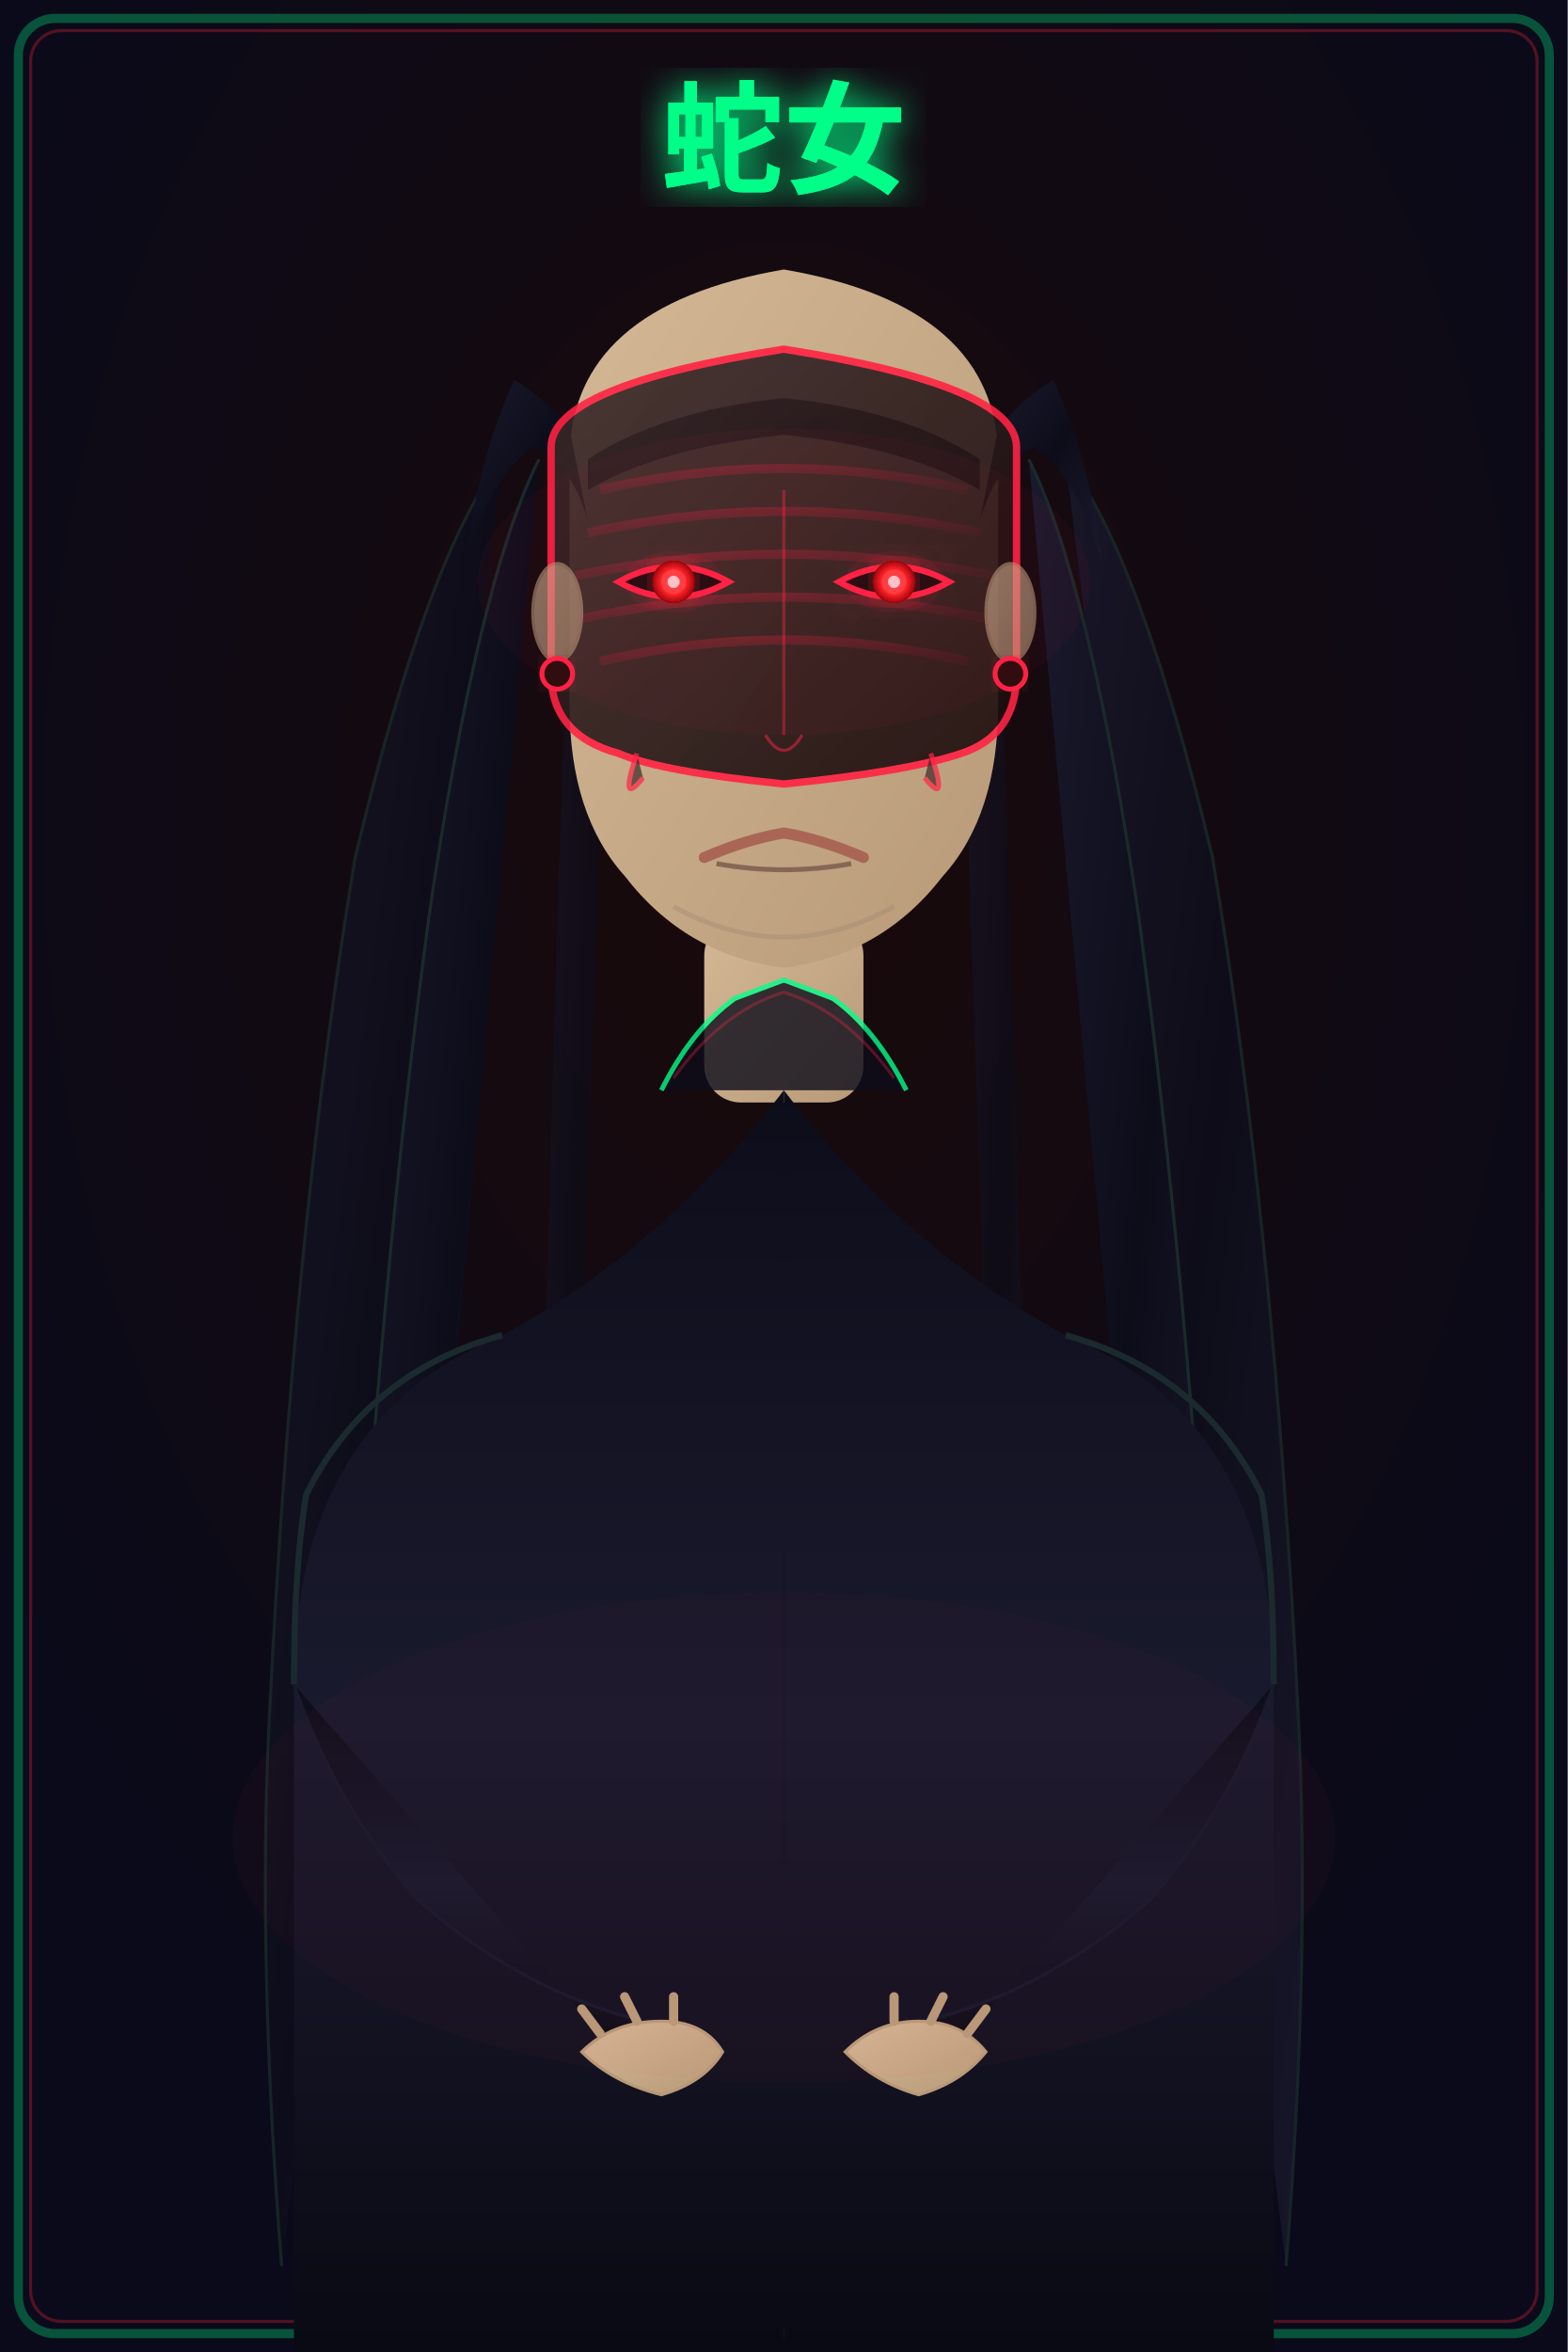
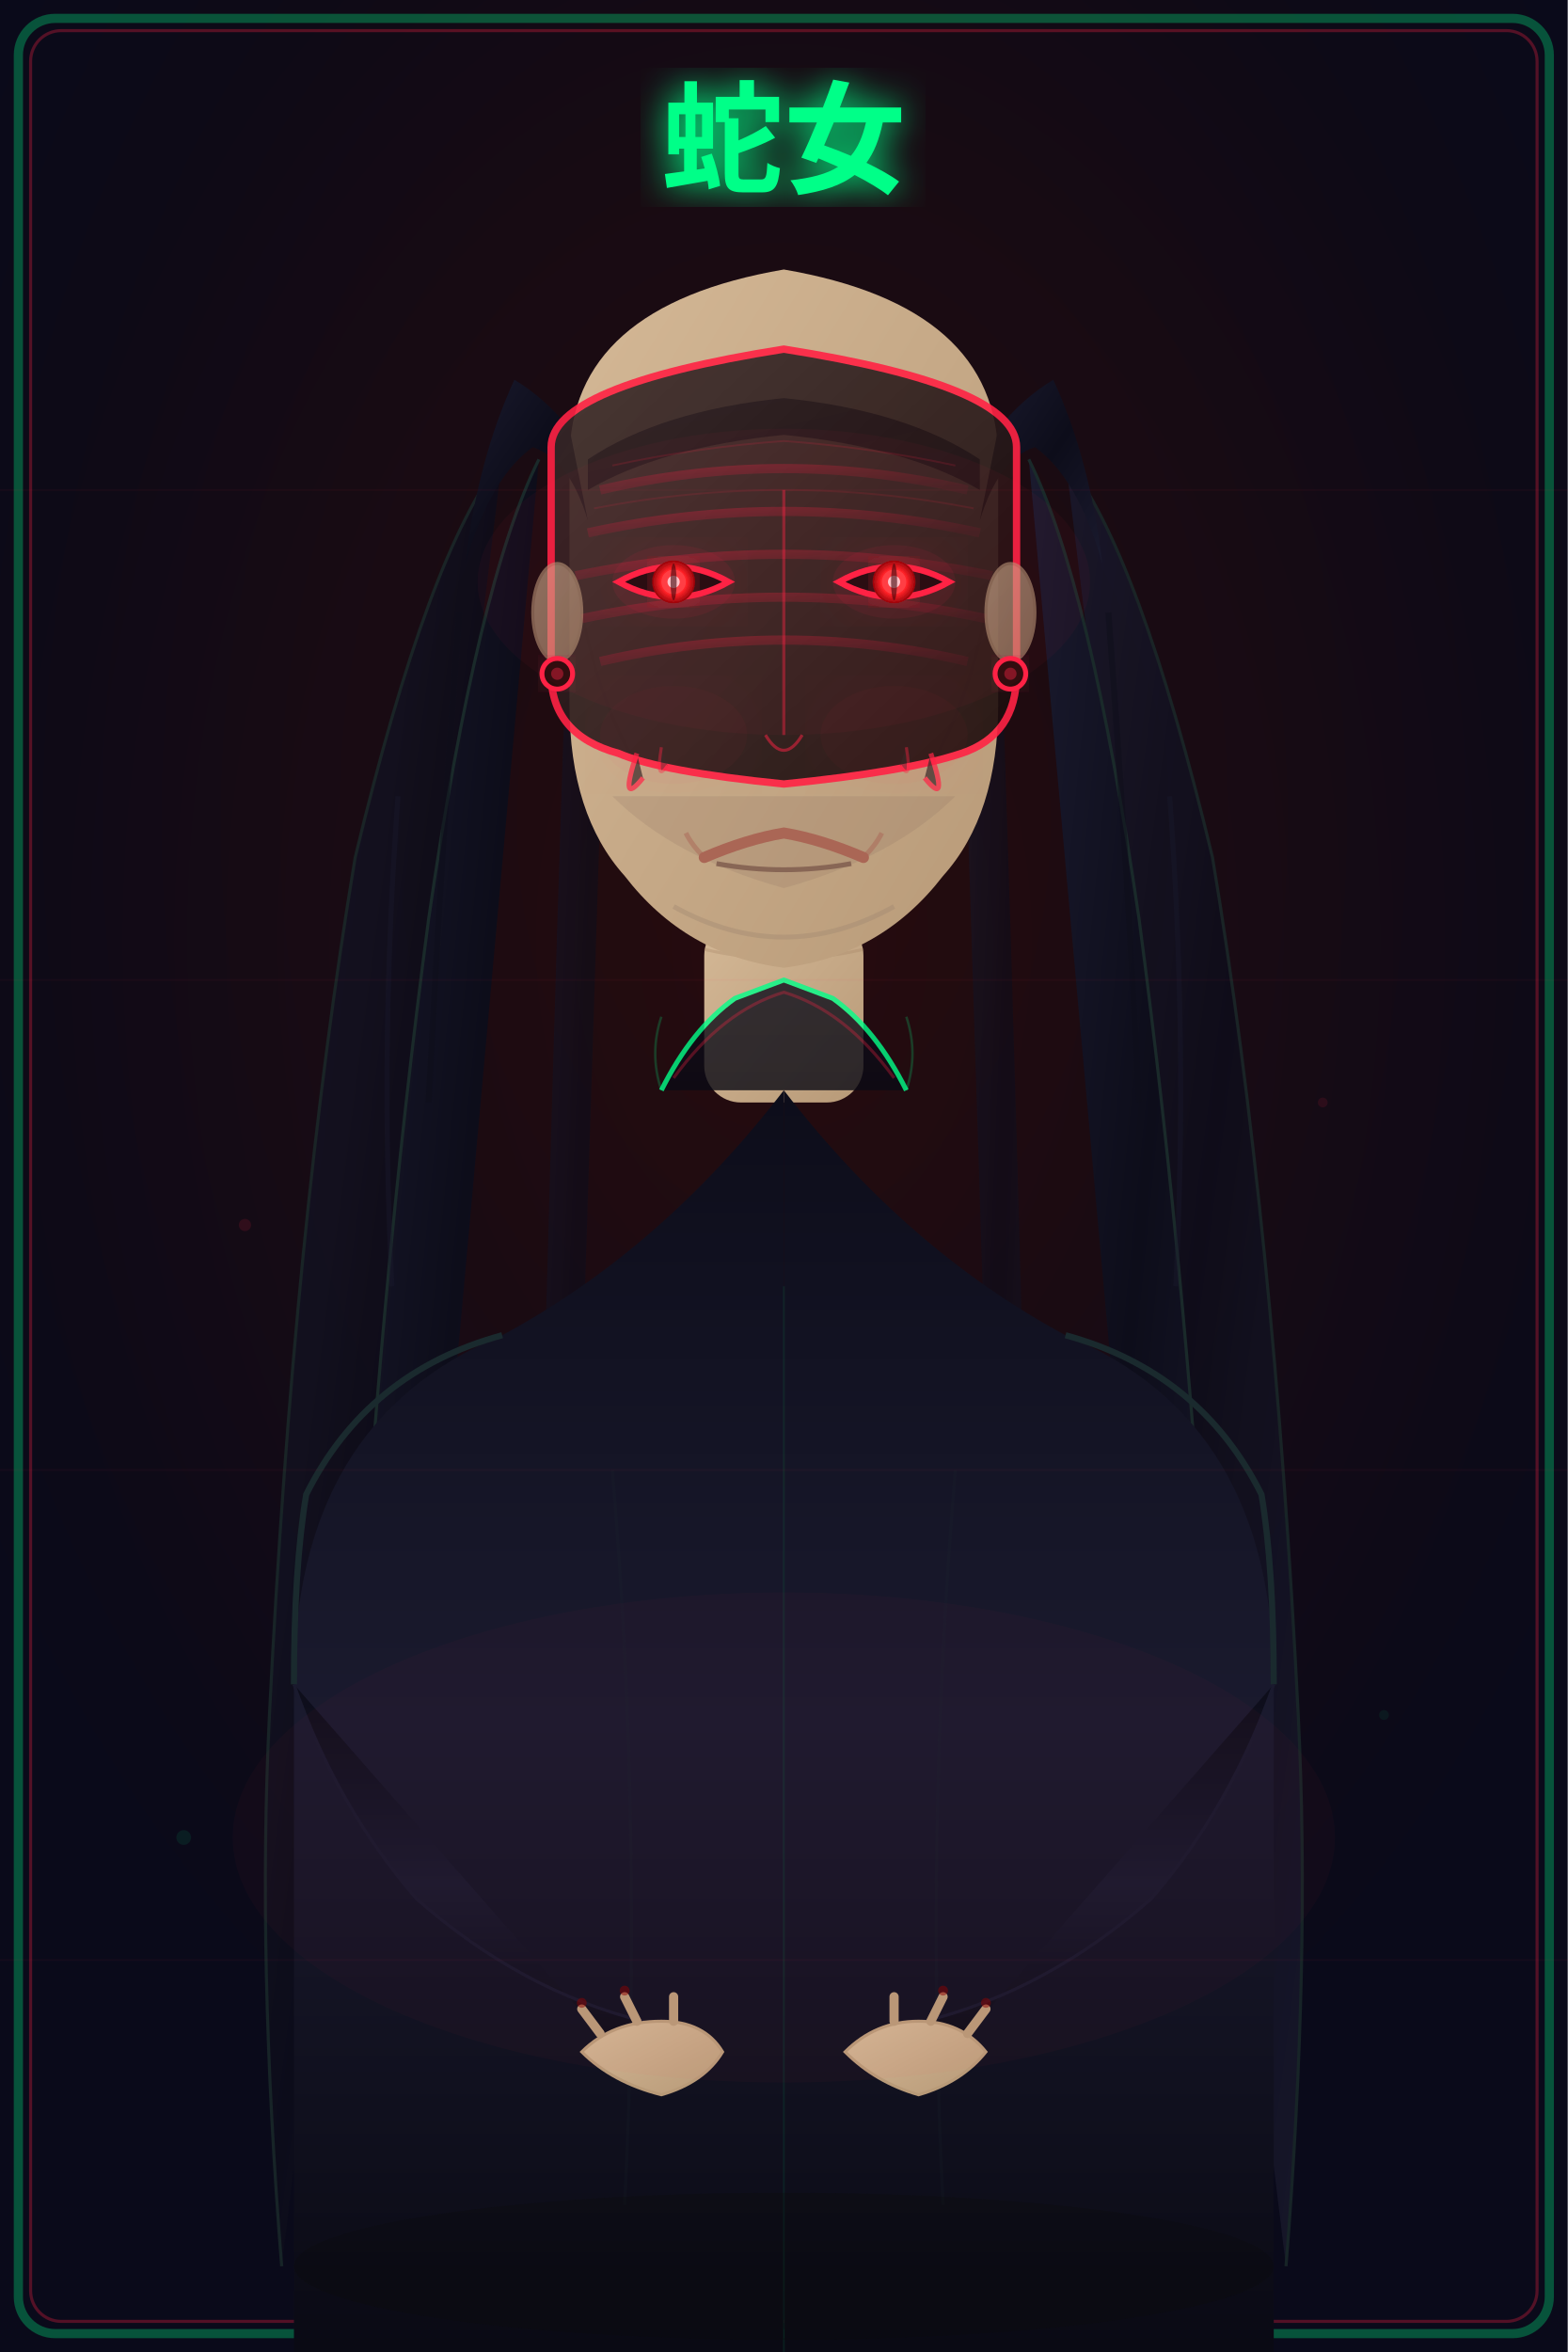
<svg xmlns="http://www.w3.org/2000/svg" width="256" height="384" viewBox="0 0 256 384">
  <defs>
-     <radialGradient id="bg_glow" cx="50%" cy="35%" r="60%">
+     <radialGradient id="st_bg_glow" cx="50%" cy="35%" r="60%">
      <stop offset="0%" stop-color="#1a0a0a" />
      <stop offset="100%" stop-color="#0a0a1a" />
    </radialGradient>
-     <filter id="neon_green">
+     <filter id="st_neon_green">
      <feGaussianBlur stdDeviation="3" result="blur" />
-       <feComposite in="SourceGraphic" in2="blur" operator="over" />
+       <feMerge>
+         <feMergeNode in="blur" />
+         <feMergeNode in="SourceGraphic" />
+       </feMerge>
    </filter>
-     <filter id="neon_red">
+     <filter id="st_neon_red">
      <feGaussianBlur stdDeviation="4" result="blur" />
-       <feComposite in="SourceGraphic" in2="blur" operator="over" />
+       <feMerge>
+         <feMergeNode in="blur" />
+         <feMergeNode in="SourceGraphic" />
+       </feMerge>
    </filter>
-     <filter id="intense_glow">
+     <filter id="st_intense_glow">
      <feGaussianBlur stdDeviation="6" result="blur" />
-       <feComposite in="SourceGraphic" in2="blur" operator="over" />
+       <feMerge>
+         <feMergeNode in="blur" />
+         <feMergeNode in="SourceGraphic" />
+       </feMerge>
    </filter>
-     <linearGradient id="skin_grad" x1="0%" y1="0%" x2="100%" y2="100%">
+     <filter id="st_shadow">
+       <feGaussianBlur stdDeviation="8" result="blur" />
+       <feMerge>
+         <feMergeNode in="blur" />
+         <feMergeNode in="SourceGraphic" />
+       </feMerge>
+     </filter>
+     <linearGradient id="st_skin" x1="0%" y1="0%" x2="100%" y2="100%">
      <stop offset="0%" stop-color="#d4b896" />
      <stop offset="100%" stop-color="#b89a78" />
    </linearGradient>
-     <linearGradient id="hair_grad" x1="0%" y1="0%" x2="100%" y2="100%">
+     <linearGradient id="st_hair" x1="0%" y1="0%" x2="100%" y2="100%">
      <stop offset="0%" stop-color="#1a1a2e" />
      <stop offset="50%" stop-color="#0d0d1a" />
      <stop offset="100%" stop-color="#1a1a2e" />
    </linearGradient>
-     <linearGradient id="dress_grad" x1="0%" y1="0%" x2="0%" y2="100%">
+     <linearGradient id="st_dress" x1="0%" y1="0%" x2="0%" y2="100%">
      <stop offset="0%" stop-color="#0d0d1a" />
      <stop offset="50%" stop-color="#1a1a2e" />
      <stop offset="100%" stop-color="#0a0a14" />
    </linearGradient>
-     <linearGradient id="mask_grad_threat" x1="0%" y1="0%" x2="100%" y2="100%">
+     <linearGradient id="st_mask" x1="0%" y1="0%" x2="100%" y2="100%">
      <stop offset="0%" stop-color="#3a2a2a" />
      <stop offset="50%" stop-color="#2a1a1a" />
      <stop offset="100%" stop-color="#1a0a0a" />
    </linearGradient>
-     <linearGradient id="mask_scale" x1="0%" y1="0%" x2="100%" y2="100%">
+     <linearGradient id="st_mask_scale" x1="0%" y1="0%" x2="100%" y2="100%">
      <stop offset="0%" stop-color="#ff2244" stop-opacity="0.3" />
      <stop offset="100%" stop-color="#aa1133" stop-opacity="0.1" />
    </linearGradient>
-     <radialGradient id="red_eye_glow" cx="50%" cy="50%" r="50%">
+     <radialGradient id="st_red_eye" cx="50%" cy="50%" r="50%">
      <stop offset="0%" stop-color="#ff4444" />
      <stop offset="60%" stop-color="#ff2222" />
      <stop offset="100%" stop-color="#880000" />
    </radialGradient>
+     <radialGradient id="st_red_ambient" cx="50%" cy="40%" r="0.5">
+       <stop offset="0%" stop-color="#ff2244" stop-opacity="0.06" />
+       <stop offset="100%" stop-color="#ff2244" stop-opacity="0" />
+     </radialGradient>
+     <linearGradient id="st_collar" x1="0" y1="0" x2="0" y2="1">
+       <stop offset="0%" stop-color="#0d0d1a" />
+       <stop offset="100%" stop-color="#0a0a14" />
+     </linearGradient>
  </defs>
-   <rect width="256" height="384" fill="url(#bg_glow)" />
+   <rect width="256" height="384" fill="url(#st_bg_glow)" />
+   <rect width="256" height="384" fill="url(#st_red_ambient)" />
  <rect x="3" y="3" width="250" height="378" rx="6" fill="none" stroke="#00ff88" stroke-width="1.5" opacity="0.3" />
  <rect x="5" y="5" width="246" height="374" rx="5" fill="none" stroke="#ff2244" stroke-width="0.5" opacity="0.3" />
-   <text x="128" y="30" font-family="'Courier New', monospace" font-size="20" font-weight="bold" fill="#00ff88" text-anchor="middle" filter="url(#neon_green)">蛇女</text>
-   <text x="128" y="30" font-family="'Courier New', monospace" font-size="20" font-weight="bold" fill="#00ff88" text-anchor="middle">蛇女</text>
-   <path d="M82,75 Q70,90 58,140 Q48,200 44,280 Q42,320 46,370" fill="url(#hair_grad)" stroke="#1a2a2a" stroke-width="0.5" opacity="0.8" />
-   <path d="M88,75 Q78,95 70,150 Q62,210 58,280 Q56,330 60,380" fill="url(#hair_grad)" stroke="#1a2a2a" stroke-width="0.5" />
-   <path d="M174,75 Q186,90 198,140 Q208,200 212,280 Q214,320 210,370" fill="url(#hair_grad)" stroke="#1a2a2a" stroke-width="0.5" opacity="0.8" />
-   <path d="M168,75 Q178,95 186,150 Q194,210 198,280 Q200,330 196,380" fill="url(#hair_grad)" stroke="#1a2a2a" stroke-width="0.5" />
-   <path d="M100,70 Q95,80 92,120 Q90,180 88,260 Q86,330 90,384" fill="url(#hair_grad)" opacity="0.6" />
-   <path d="M156,70 Q161,80 164,120 Q166,180 168,260 Q170,330 166,384" fill="url(#hair_grad)" opacity="0.6" />
-   <rect x="115" y="150" width="26" height="30" rx="6" fill="url(#skin_grad)" />
-   <path d="M128,178 Q128,192 128,210 L128,384 L48,384 L48,275 Q48,232 82,218 Q108,204 128,178 Z" fill="url(#dress_grad)" />
-   <path d="M128,178 Q128,192 128,210 L128,384 L208,384 L208,275 Q208,232 174,218 Q148,204 128,178 Z" fill="url(#dress_grad)" />
-   <path d="M108,178 Q113,168 120,163 L128,160 L136,163 Q143,168 148,178" fill="#0d0d1a" stroke="#00ff88" stroke-width="0.8" opacity="0.8" />
+   <text x="128" y="30" font-family="'Courier New', monospace" font-size="20" font-weight="bold" fill="#00ff88" text-anchor="middle" filter="url(#st_neon_green)">蛇女</text>
+   <path d="M82,75 Q70,90 58,140 Q48,200 44,280 Q42,320 46,370" fill="url(#st_hair)" stroke="#1a2a2a" stroke-width="0.5" opacity="0.8" />
+   <path d="M88,75 Q78,95 70,150 Q62,210 58,280 Q56,330 60,384" fill="url(#st_hair)" stroke="#1a2a2a" stroke-width="0.5" />
+   <path d="M174,75 Q186,90 198,140 Q208,200 212,280 Q214,320 210,370" fill="url(#st_hair)" stroke="#1a2a2a" stroke-width="0.5" opacity="0.8" />
+   <path d="M168,75 Q178,95 186,150 Q194,210 198,280 Q200,330 196,384" fill="url(#st_hair)" stroke="#1a2a2a" stroke-width="0.5" />
+   <path d="M100,70 Q95,80 92,120 Q90,180 88,260 Q86,330 90,384" fill="url(#st_hair)" opacity="0.6" />
+   <path d="M156,70 Q161,80 164,120 Q166,180 168,260 Q170,330 166,384" fill="url(#st_hair)" opacity="0.6" />
+   <path d="M75,100 Q72,140 70,180" fill="none" stroke="#0d0d1a" stroke-width="1" opacity="0.5" />
+   <path d="M181,100 Q184,140 186,180" fill="none" stroke="#0d0d1a" stroke-width="1" opacity="0.5" />
+   <path d="M65,130 Q62,170 64,210" fill="none" stroke="#1a1a2e" stroke-width="0.8" opacity="0.4" />
+   <path d="M191,130 Q194,170 192,210" fill="none" stroke="#1a1a2e" stroke-width="0.8" opacity="0.4" />
+   <rect x="115" y="150" width="26" height="30" rx="6" fill="url(#st_skin)" />
+   <path d="M115,155 Q128,158 141,155" fill="none" stroke="#a08060" stroke-width="0.5" opacity="0.3" />
+   <path d="M128,178 Q128,192 128,210 L128,384 L48,384 L48,275 Q48,232 82,218 Q108,204 128,178 Z" fill="url(#st_dress)" />
+   <path d="M128,178 Q128,192 128,210 L128,384 L208,384 L208,275 Q208,232 174,218 Q148,204 128,178 Z" fill="url(#st_dress)" />
+   <path d="M128,210 L128,384" fill="none" stroke="#00ff88" stroke-width="0.3" opacity="0.08" />
+   <path d="M100,240 Q105,300 102,360" fill="none" stroke="#1a2a2e" stroke-width="0.5" opacity="0.15" />
+   <path d="M156,240 Q151,300 154,360" fill="none" stroke="#1a2a2e" stroke-width="0.5" opacity="0.15" />
+   <path d="M108,178 Q113,168 120,163 L128,160 L136,163 Q143,168 148,178" fill="url(#st_collar)" stroke="#00ff88" stroke-width="0.8" opacity="0.8" />
  <path d="M110,176 Q118,165 128,162 Q138,165 146,176" fill="none" stroke="#ff2244" stroke-width="0.5" opacity="0.3" />
+   <path d="M108,178 Q106,172 108,166" fill="none" stroke="#00ff88" stroke-width="0.4" opacity="0.2" />
+   <path d="M148,178 Q150,172 148,166" fill="none" stroke="#00ff88" stroke-width="0.4" opacity="0.2" />
  <path d="M82,218 Q60,224 50,244 Q48,256 48,275" fill="none" stroke="#1a2a2e" stroke-width="1" />
  <path d="M174,218 Q196,224 206,244 Q208,256 208,275" fill="none" stroke="#1a2a2e" stroke-width="1" />
-   <path d="M48,275 Q55,295 68,310 Q85,325 105,330 L105,340" fill="url(#dress_grad)" stroke="#1a1a2e" stroke-width="0.5" />
-   <path d="M208,275 Q201,295 188,310 Q171,325 151,330 L151,340" fill="url(#dress_grad)" stroke="#1a1a2e" stroke-width="0.5" />
-   <path d="M95,335 Q100,330 108,330 Q115,330 118,335 Q115,340 108,342 Q100,340 95,335 Z" fill="url(#skin_grad)" stroke="#b89a78" stroke-width="0.5" />
-   <path d="M138,335 Q143,330 150,330 Q157,330 161,335 Q157,340 150,342 Q143,340 138,335 Z" fill="url(#skin_grad)" stroke="#b89a78" stroke-width="0.5" />
+   <path d="M48,275 Q55,295 68,310 Q85,325 105,330 L105,340" fill="url(#st_dress)" stroke="#1a1a2e" stroke-width="0.5" />
+   <path d="M208,275 Q201,295 188,310 Q171,325 151,330 L151,340" fill="url(#st_dress)" stroke="#1a1a2e" stroke-width="0.5" />
+   <path d="M95,335 Q100,330 108,330 Q115,330 118,335 Q115,340 108,342 Q100,340 95,335 Z" fill="url(#st_skin)" stroke="#b89a78" stroke-width="0.5" />
+   <path d="M138,335 Q143,330 150,330 Q157,330 161,335 Q157,340 150,342 Q143,340 138,335 Z" fill="url(#st_skin)" stroke="#b89a78" stroke-width="0.5" />
  <line x1="98" y1="332" x2="95" y2="328" stroke="#b89a78" stroke-width="1.5" stroke-linecap="round" />
  <line x1="104" y1="330" x2="102" y2="326" stroke="#b89a78" stroke-width="1.5" stroke-linecap="round" />
  <line x1="110" y1="330" x2="110" y2="326" stroke="#b89a78" stroke-width="1.5" stroke-linecap="round" />
  <line x1="158" y1="332" x2="161" y2="328" stroke="#b89a78" stroke-width="1.5" stroke-linecap="round" />
  <line x1="152" y1="330" x2="154" y2="326" stroke="#b89a78" stroke-width="1.5" stroke-linecap="round" />
  <line x1="146" y1="330" x2="146" y2="326" stroke="#b89a78" stroke-width="1.5" stroke-linecap="round" />
-   <path d="M93,75 Q93,50 128,44 Q163,50 163,75 L163,115 Q163,133 154,143 Q144,156 128,158 Q112,156 102,143 Q93,133 93,115 Z" fill="url(#skin_grad)" />
-   <path d="M93,70 Q89,65 84,62 Q78,75 76,92 Q80,78 87,73 Q93,75 96,85" fill="url(#hair_grad)" />
-   <path d="M163,70 Q167,65 172,62 Q178,75 180,92 Q176,78 169,73 Q163,75 160,85" fill="url(#hair_grad)" />
-   <path d="M96,75 Q108,67 128,65 Q148,67 160,75 L160,80 Q148,73 128,71 Q108,73 96,80 Z" fill="url(#hair_grad)" />
-   <path d="M90,73 Q90,63 128,57 Q166,63 166,73 L166,110 Q166,120 157,123 Q148,126 128,128 Q108,126 101,123 Q90,120 90,110 Z" fill="url(#mask_grad_threat)" stroke="#ff2244" stroke-width="1.2" opacity="0.9" />
-   <path d="M98,80 Q128,73 158,80" fill="none" stroke="url(#mask_scale)" stroke-width="1.5" />
-   <path d="M96,87 Q128,80 160,87" fill="none" stroke="url(#mask_scale)" stroke-width="1.5" />
-   <path d="M94,94 Q128,87 162,94" fill="none" stroke="url(#mask_scale)" stroke-width="1.5" />
-   <path d="M95,101 Q128,94 161,101" fill="none" stroke="url(#mask_scale)" stroke-width="1.5" />
-   <path d="M98,108 Q128,101 158,108" fill="none" stroke="url(#mask_scale)" stroke-width="1.5" />
+   <circle cx="95" cy="327" r="0.8" fill="#880000" opacity="0.5" />
+   <circle cx="102" cy="325" r="0.8" fill="#880000" opacity="0.5" />
+   <circle cx="161" cy="327" r="0.8" fill="#880000" opacity="0.5" />
+   <circle cx="154" cy="325" r="0.8" fill="#880000" opacity="0.5" />
+   <path d="M93,75 Q93,50 128,44 Q163,50 163,75 L163,115 Q163,133 154,143 Q144,156 128,158 Q112,156 102,143 Q93,133 93,115 Z" fill="url(#st_skin)" />
+   <path d="M100,130 Q110,140 128,145 Q146,140 156,130" fill="#8a7060" opacity="0.2" />
+   <path d="M95,100 Q98,115 104,125" fill="none" stroke="#a08060" stroke-width="0.5" opacity="0.2" />
+   <path d="M161,100 Q158,115 152,125" fill="none" stroke="#a08060" stroke-width="0.5" opacity="0.2" />
+   <path d="M93,70 Q89,65 84,62 Q78,75 76,92 Q80,78 87,73 Q93,75 96,85" fill="url(#st_hair)" />
+   <path d="M163,70 Q167,65 172,62 Q178,75 180,92 Q176,78 169,73 Q163,75 160,85" fill="url(#st_hair)" />
+   <path d="M96,75 Q108,67 128,65 Q148,67 160,75 L160,80 Q148,73 128,71 Q108,73 96,80 Z" fill="url(#st_hair)" />
+   <path d="M90,73 Q90,63 128,57 Q166,63 166,73 L166,110 Q166,120 157,123 Q148,126 128,128 Q108,126 101,123 Q90,120 90,110 Z" fill="url(#st_mask)" stroke="#ff2244" stroke-width="1.2" opacity="0.9" />
+   <path d="M98,80 Q128,73 158,80" fill="none" stroke="url(#st_mask_scale)" stroke-width="1.5" />
+   <path d="M96,87 Q128,80 160,87" fill="none" stroke="url(#st_mask_scale)" stroke-width="1.5" />
+   <path d="M94,94 Q128,87 162,94" fill="none" stroke="url(#st_mask_scale)" stroke-width="1.5" />
+   <path d="M95,101 Q128,94 161,101" fill="none" stroke="url(#st_mask_scale)" stroke-width="1.5" />
+   <path d="M98,108 Q128,101 158,108" fill="none" stroke="url(#st_mask_scale)" stroke-width="1.5" />
+   <path d="M100,76 Q114,73 128,72 Q142,73 156,76" fill="none" stroke="#ff2244" stroke-width="0.3" opacity="0.15" />
+   <path d="M97,83 Q128,77 159,83" fill="none" stroke="#ff2244" stroke-width="0.3" opacity="0.12" />
  <path d="M101,95 Q110,90 119,95 Q110,100 101,95 Z" fill="#0a0a0a" stroke="#ff2244" stroke-width="1" />
  <path d="M137,95 Q146,90 155,95 Q146,100 137,95 Z" fill="#0a0a0a" stroke="#ff2244" stroke-width="1" />
-   <circle cx="110" cy="95" r="3.5" fill="url(#red_eye_glow)" filter="url(#neon_red)" />
-   <circle cx="146" cy="95" r="3.5" fill="url(#red_eye_glow)" filter="url(#neon_red)" />
+   <circle cx="110" cy="95" r="3.5" fill="url(#st_red_eye)" filter="url(#st_neon_red)" />
+   <circle cx="146" cy="95" r="3.5" fill="url(#st_red_eye)" filter="url(#st_neon_red)" />
  <circle cx="110" cy="95" r="2" fill="#ff4444" />
  <circle cx="146" cy="95" r="2" fill="#ff4444" />
  <circle cx="110" cy="95" r="1" fill="#ffffff" opacity="0.8" />
  <circle cx="146" cy="95" r="1" fill="#ffffff" opacity="0.8" />
-   <ellipse cx="110" cy="95" rx="8" ry="5" fill="#ff2244" opacity="0.1" filter="url(#intense_glow)" />
-   <ellipse cx="146" cy="95" rx="8" ry="5" fill="#ff2244" opacity="0.1" filter="url(#intense_glow)" />
+   <ellipse cx="110" cy="95" rx="0.5" ry="3" fill="#220000" opacity="0.6" />
+   <ellipse cx="146" cy="95" rx="0.5" ry="3" fill="#220000" opacity="0.6" />
+   <ellipse cx="110" cy="95" rx="10" ry="6" fill="#ff2244" opacity="0.1" filter="url(#st_intense_glow)" />
+   <ellipse cx="146" cy="95" rx="10" ry="6" fill="#ff2244" opacity="0.1" filter="url(#st_intense_glow)" />
+   <ellipse cx="110" cy="120" rx="12" ry="8" fill="#ff2244" opacity="0.04" filter="url(#st_intense_glow)" />
+   <ellipse cx="146" cy="120" rx="12" ry="8" fill="#ff2244" opacity="0.04" filter="url(#st_intense_glow)" />
  <path d="M128,80 L128,120" fill="none" stroke="#ff2244" stroke-width="0.5" opacity="0.4" />
  <path d="M125,120 Q128,125 131,120" fill="none" stroke="#ff2244" stroke-width="0.5" opacity="0.5" />
  <path d="M104,123 Q101,132 105,127" fill="#3a2a2a" stroke="#ff2244" stroke-width="0.8" opacity="0.7" />
  <path d="M152,123 Q155,132 151,127" fill="#3a2a2a" stroke="#ff2244" stroke-width="0.8" opacity="0.7" />
+   <path d="M108,122 Q107,128 109,125" fill="#3a2a2a" stroke="#ff2244" stroke-width="0.5" opacity="0.4" />
+   <path d="M148,122 Q149,128 147,125" fill="#3a2a2a" stroke="#ff2244" stroke-width="0.5" opacity="0.4" />
  <path d="M115,140 Q122,137 128,136 Q134,137 141,140" fill="none" stroke="#aa6655" stroke-width="1.8" stroke-linecap="round" />
+   <path d="M115,140 Q113,138 112,136" fill="none" stroke="#aa6655" stroke-width="0.8" opacity="0.5" />
+   <path d="M141,140 Q143,138 144,136" fill="none" stroke="#aa6655" stroke-width="0.8" opacity="0.5" />
  <path d="M117,141 Q128,143 139,141" fill="none" stroke="#886655" stroke-width="0.8" />
  <path d="M110,148 Q128,158 146,148" fill="none" stroke="#a08870" stroke-width="0.8" opacity="0.4" />
-   <ellipse cx="91" cy="100" rx="4" ry="8" fill="url(#skin_grad)" stroke="#b89a78" stroke-width="0.5" opacity="0.6" />
-   <ellipse cx="165" cy="100" rx="4" ry="8" fill="url(#skin_grad)" stroke="#b89a78" stroke-width="0.5" opacity="0.6" />
-   <circle cx="91" cy="110" r="2.5" fill="#2a0a0a" stroke="#ff2244" stroke-width="0.8" filter="url(#neon_red)" />
-   <circle cx="165" cy="110" r="2.5" fill="#2a0a0a" stroke="#ff2244" stroke-width="0.8" filter="url(#neon_red)" />
+   <ellipse cx="91" cy="100" rx="4" ry="8" fill="url(#st_skin)" stroke="#b89a78" stroke-width="0.5" opacity="0.6" />
+   <ellipse cx="165" cy="100" rx="4" ry="8" fill="url(#st_skin)" stroke="#b89a78" stroke-width="0.5" opacity="0.6" />
+   <circle cx="91" cy="110" r="2.5" fill="#2a0a0a" stroke="#ff2244" stroke-width="0.8" filter="url(#st_neon_red)" />
+   <circle cx="165" cy="110" r="2.5" fill="#2a0a0a" stroke="#ff2244" stroke-width="0.8" filter="url(#st_neon_red)" />
+   <circle cx="91" cy="110" r="1" fill="#ff2244" opacity="0.4" />
+   <circle cx="165" cy="110" r="1" fill="#ff2244" opacity="0.4" />
+   <ellipse cx="128" cy="370" rx="80" ry="12" fill="#0a0a0a" opacity="0.3" />
  <ellipse cx="128" cy="300" rx="90" ry="40" fill="#ff2244" opacity="0.03" />
  <ellipse cx="128" cy="95" rx="50" ry="25" fill="#ff2244" opacity="0.04" />
+   <circle cx="40" cy="200" r="1" fill="#ff2244" opacity="0.12" />
+   <circle cx="216" cy="180" r="0.8" fill="#ff2244" opacity="0.1" />
+   <circle cx="30" cy="300" r="1.2" fill="#00ff88" opacity="0.08" />
+   <circle cx="226" cy="280" r="0.8" fill="#00ff88" opacity="0.06" />
+   <line x1="0" y1="80" x2="256" y2="80" stroke="#ff2244" stroke-width="0.3" opacity="0.04" />
+   <line x1="0" y1="160" x2="256" y2="160" stroke="#ff2244" stroke-width="0.3" opacity="0.04" />
+   <line x1="0" y1="240" x2="256" y2="240" stroke="#ff2244" stroke-width="0.3" opacity="0.04" />
+   <line x1="0" y1="320" x2="256" y2="320" stroke="#ff2244" stroke-width="0.3" opacity="0.04" />
</svg>
